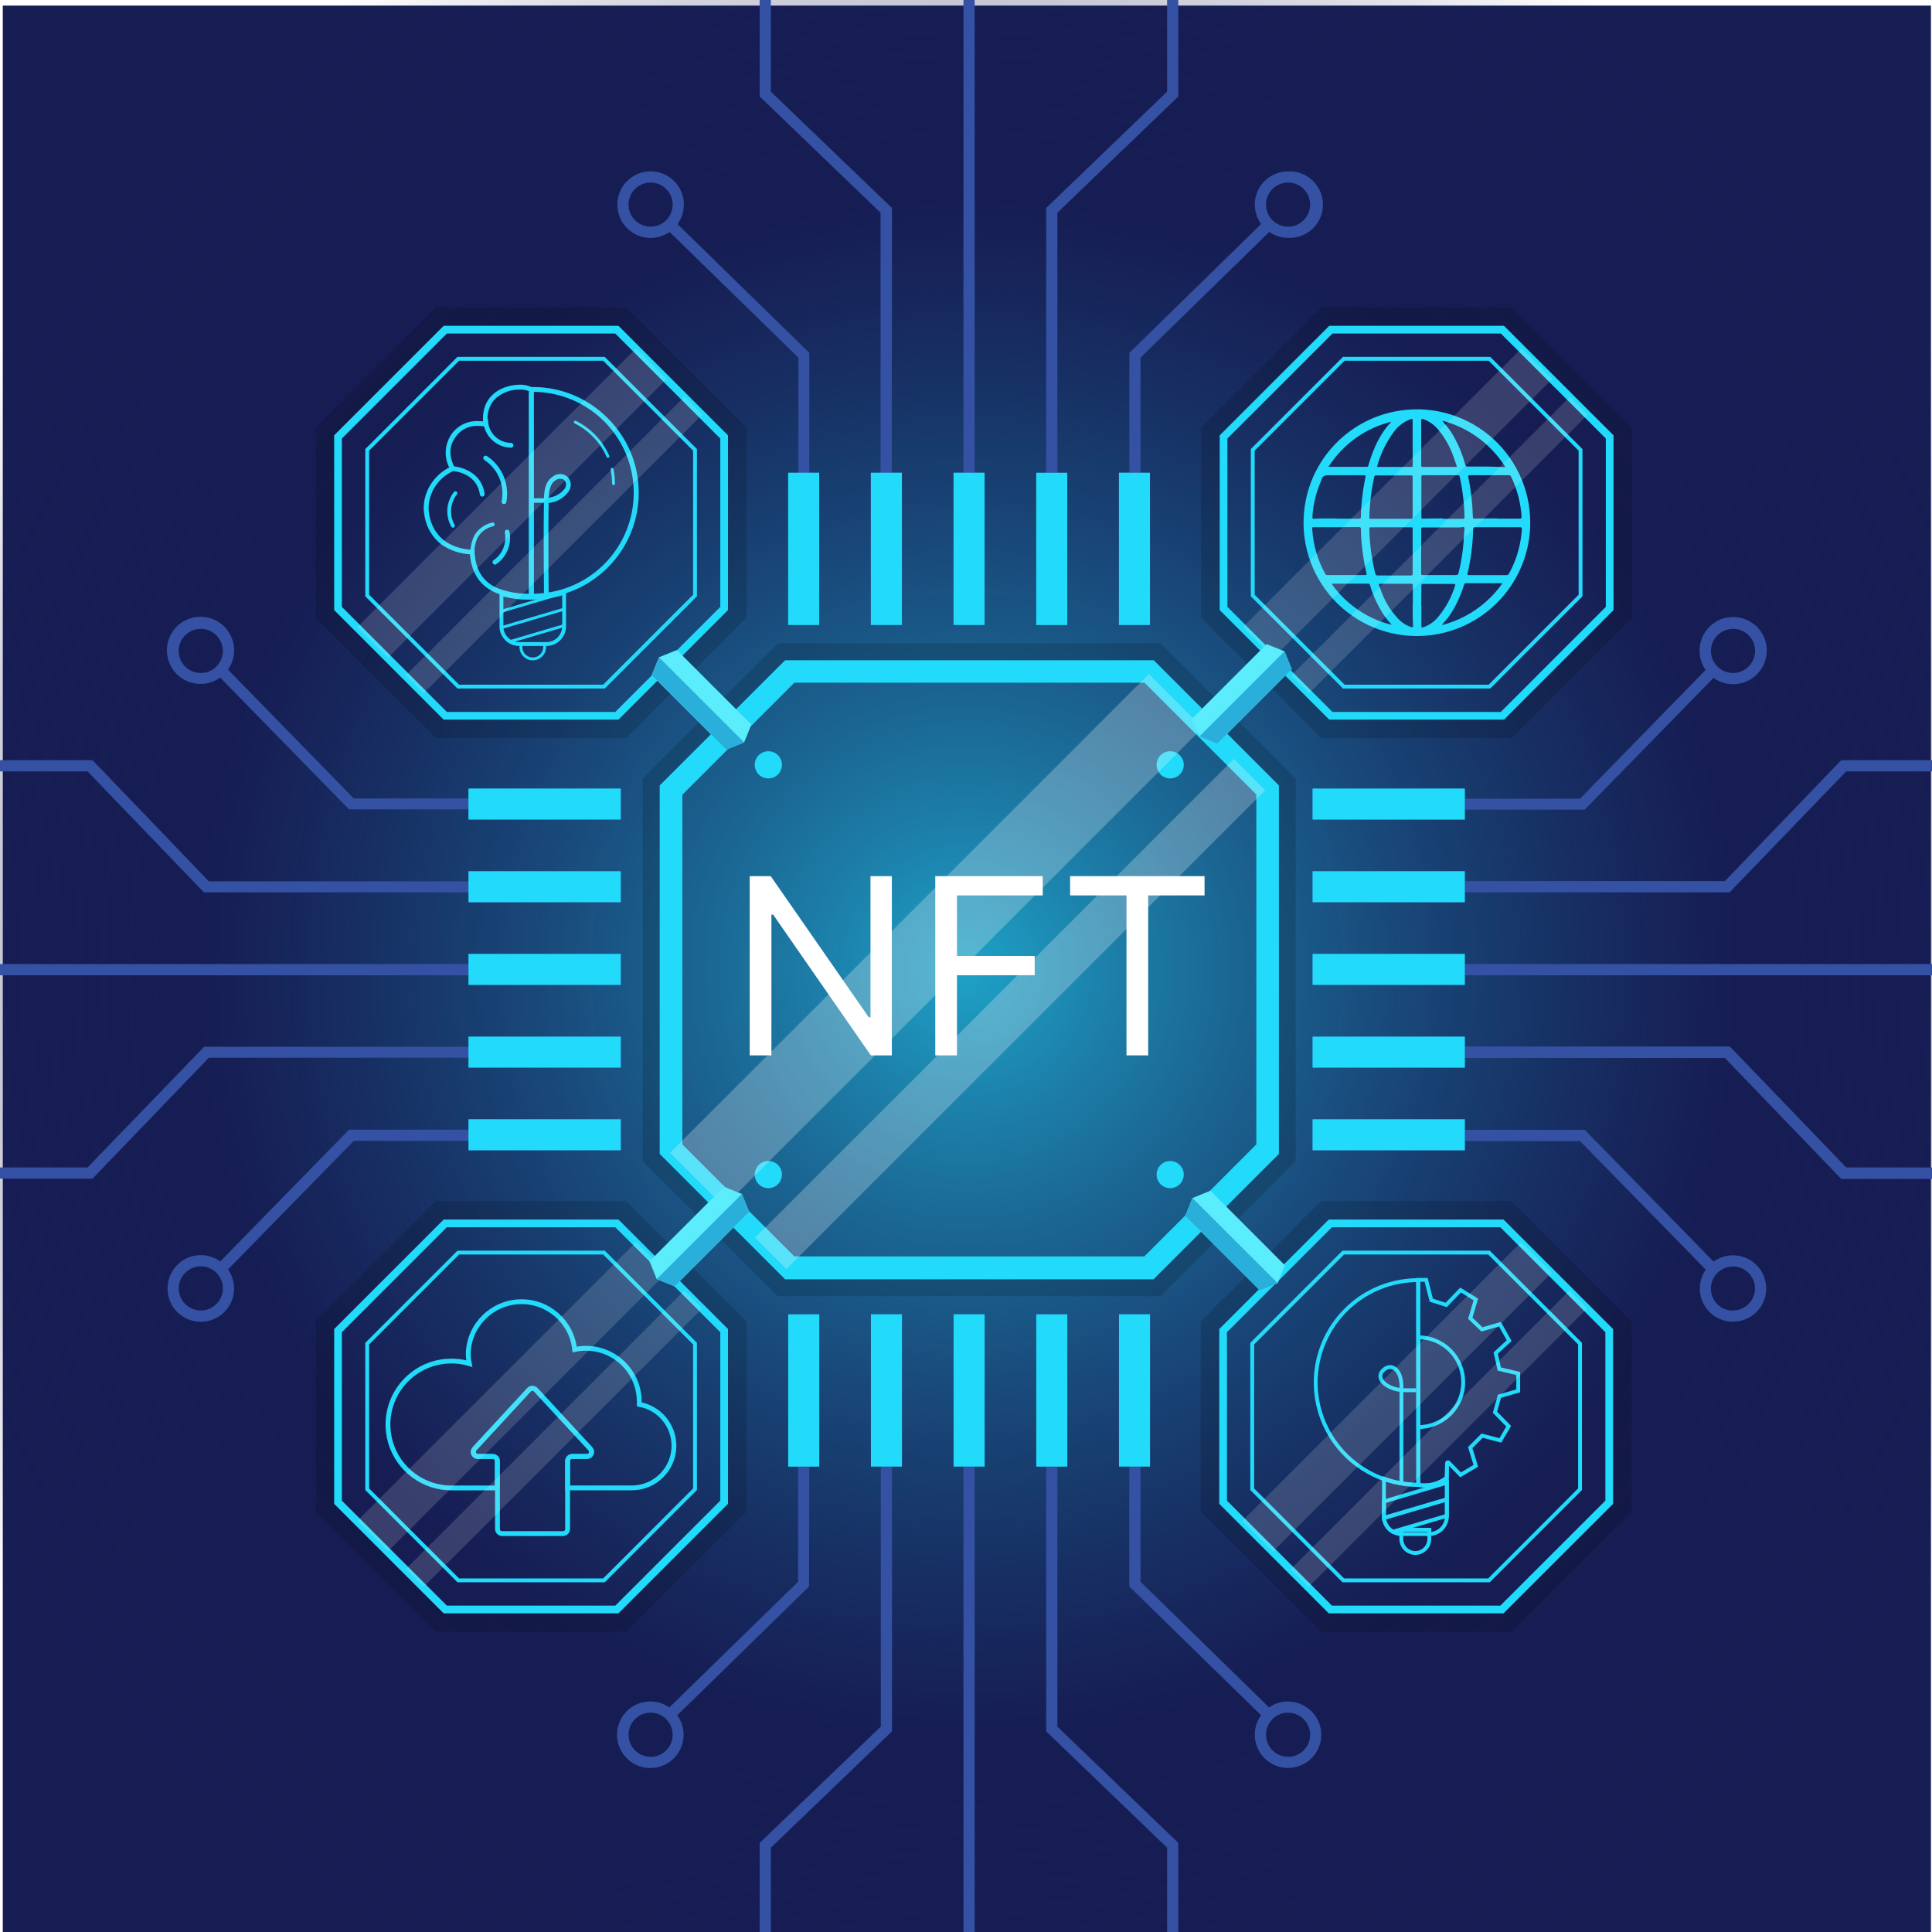
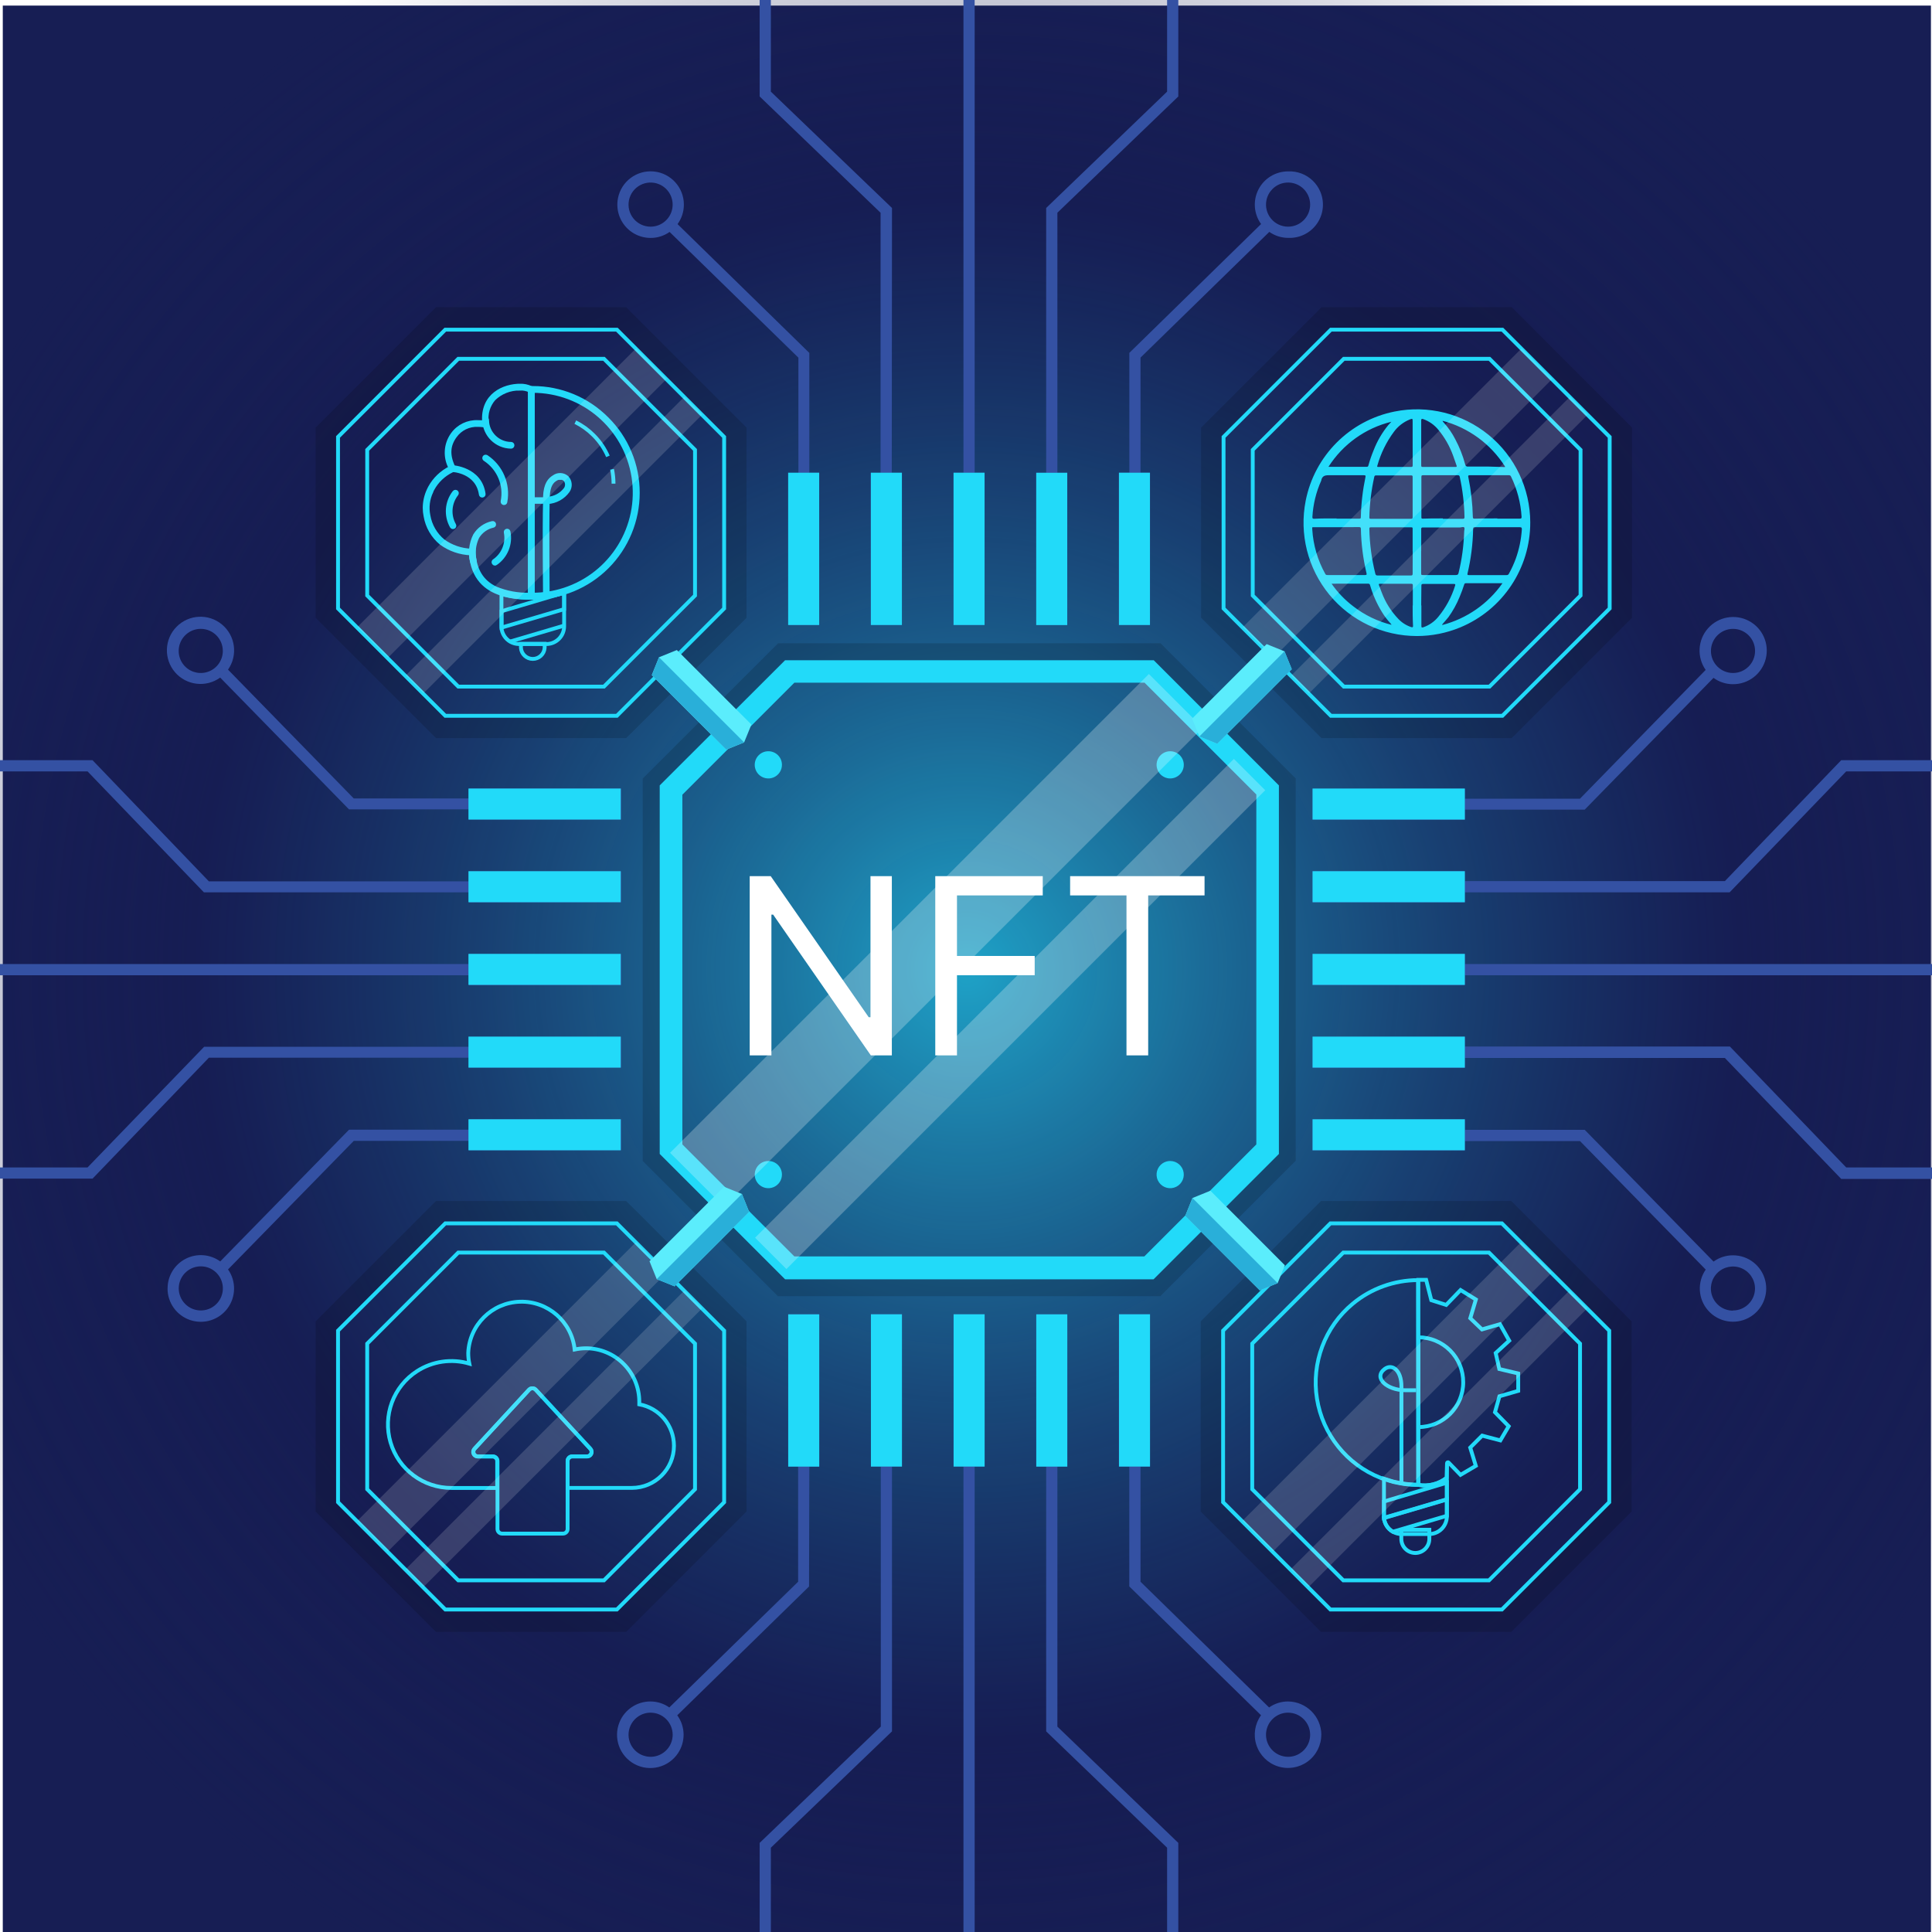
<svg xmlns="http://www.w3.org/2000/svg" width="501" height="501" fill="none" viewBox="0 0 501 501">
  <g clip-path="url(#a)">
    <path fill="#fff" d="M0 0h501v501H0z" />
    <path fill="#171E54" d="M500.723 1.45h-500v499.999h500v-500Z" />
    <path fill="url(#b)" d="M250.727 550.289c165.044 0 298.839-133.795 298.839-298.839S415.771-47.389 250.727-47.389-48.111 86.406-48.111 251.45 85.683 550.289 250.727 550.289Z" />
    <path fill="#3451A3" d="m274.198 55.165 31.356-30.151V-7.621a8.611 8.611 0 1 0-2.905 0v31.386L271.293 53.93v68.668h-2.571v39.49h8.046v-39.49h-2.57V55.165Zm24.196-71.282a5.725 5.725 0 0 1 3.536-5.288 5.722 5.722 0 1 1 2.172 11.01 5.712 5.712 0 0 1-5.278-3.534 5.706 5.706 0 0 1-.43-2.188ZM231.309 53.93l-31.415-30.165V-7.621a8.625 8.625 0 0 0 4.385-14.857A8.627 8.627 0 1 0 196.99-7.62v32.635l31.356 30.15v67.434h-2.57v39.49h8.046v-39.49h-2.571l.058-68.668Zm-38.531-70.047a5.724 5.724 0 0 1 6.86-5.608 5.722 5.722 0 0 1-1.196 11.33 5.708 5.708 0 0 1-5.664-5.722ZM251.294-56a8.611 8.611 0 0 0-6.843 13.899 8.616 8.616 0 0 0 5.39 3.21v161.488h-2.57v39.49h8.046v-39.49h-2.571V-38.891A8.613 8.613 0 0 0 251.294-56Zm0 14.335a5.722 5.722 0 1 1 0-11.444 5.722 5.722 0 0 1 0 11.444Zm82.726 86.11a8.615 8.615 0 0 0-7.68 4.683 8.614 8.614 0 0 0 .68 8.969l-34.16 33.404v31.081h-2.701v39.49h8.046v-39.475h-2.454V92.736l33.404-32.606a8.483 8.483 0 0 0 4.924 1.554 8.625 8.625 0 0 0 8.289-12.002 8.61 8.61 0 0 0-4.881-4.686 8.625 8.625 0 0 0-3.408-.551h-.059Zm0 14.335a5.72 5.72 0 0 1-5.611-6.844 5.727 5.727 0 0 1 4.504-4.493 5.72 5.72 0 0 1 6.83 5.629 5.726 5.726 0 0 1-5.723 5.708ZM209.872 91.516l-34.174-33.404a8.525 8.525 0 0 0 1.641-5.025 8.625 8.625 0 0 0-17.087-1.703 8.632 8.632 0 0 0 3.666 8.86 8.625 8.625 0 0 0 4.794 1.455 8.484 8.484 0 0 0 4.924-1.554l33.404 32.606v29.861h-2.643v39.489h8.046v-39.504h-2.571v-31.08Zm-41.16-32.736a5.72 5.72 0 0 1-5.611-6.844 5.72 5.72 0 0 1 7.811-4.16 5.723 5.723 0 0 1-2.2 11.004Z" />
    <path fill="#22DAF9" d="M204.382 122.584v39.49h8.046v-39.49h-8.046Zm21.452 0v39.49h8.046v-39.49h-8.046Zm21.437 0v39.49h8.046v-39.49h-8.046Zm21.437.014v39.49h8.046v-39.49h-8.046Zm21.451-.014v39.49h8.046v-39.49h-8.046Z" />
    <path fill="#3451A3" d="M121.597 212.527h39.49v-8.046h-39.49v2.571h-29.86L59.13 173.648a8.715 8.715 0 1 0-2.033 2.062l33.404 34.174h31.081l.014 2.643Zm-63.816-43.73a5.72 5.72 0 0 1-3.536 5.288 5.72 5.72 0 0 1-6.238-1.247 5.724 5.724 0 0 1 4.066-9.764 5.723 5.723 0 0 1 5.708 5.723Zm63.817 65.226h39.489v-8.046h-39.489v2.57H54.164l-30.166-31.414h-32.62a8.611 8.611 0 0 0-14.832-4.374 8.61 8.61 0 0 0 5.614 14.408 8.617 8.617 0 0 0 9.218-7.129h31.328l30.166 31.356h68.667l.059 2.629Zm-132.994-35.438a5.721 5.721 0 0 1-9.768 4.046 5.718 5.718 0 0 1-1.24-6.236 5.727 5.727 0 0 1 5.286-3.532 5.723 5.723 0 0 1 5.722 5.722Zm-14.349 105.601a8.625 8.625 0 0 0 7.898 8.553 8.628 8.628 0 0 0 9.225-7.101h32.62l30.166-31.356h67.434v2.57h39.489v-7.973h-39.489v2.571H52.93l-30.224 31.284H-8.622a8.627 8.627 0 0 0-17.123 1.452Zm2.905 0a5.721 5.721 0 0 1 11.335-1.116 5.722 5.722 0 1 1-11.335 1.116ZM-57 251.451a8.61 8.61 0 0 0 7.884 8.624 8.614 8.614 0 0 0 9.225-7.172h161.488v2.571h39.49v-8.047h-39.49v2.571H-39.891A8.613 8.613 0 0 0-57 251.451Zm2.905 0a5.721 5.721 0 1 1 5.708 5.722 5.703 5.703 0 0 1-5.278-3.534 5.708 5.708 0 0 1-.43-2.188Zm97.541 82.655a8.626 8.626 0 1 0 15.685-4.924l32.606-33.332h29.86v2.44h39.49v-8.046h-39.49v2.702h-31.08l-33.405 34.159a8.612 8.612 0 0 0-13.652 7.001h-.014Zm2.904 0a5.724 5.724 0 0 1 6.84-5.613 5.726 5.726 0 0 1 4.495 4.496 5.72 5.72 0 0 1-9.654 5.159 5.738 5.738 0 0 1-1.68-4.042Z" />
    <path fill="#22DAF9" d="M160.971 204.48h-39.49v8.047h39.49v-8.047Zm0 21.438h-39.49v8.046h39.49v-8.046Zm0 21.436h-39.49v8.046h39.49v-8.046Zm0 21.455h-39.49v8.046h39.49v-8.046Zm0 21.435h-39.49v8.046h39.49v-8.046Z" />
    <path fill="#3451A3" d="M379.857 209.957h31.081l33.404-34.174a8.526 8.526 0 0 0 5.025 1.641 8.714 8.714 0 1 0-7.058-3.703l-32.606 33.404h-29.846v-2.571h-39.49v8.047h39.49v-2.644Zm69.525-46.882a5.722 5.722 0 1 1-5.708 5.722 5.739 5.739 0 0 1 5.708-5.722Zm-69.525 68.318h68.668l30.224-31.357h31.385a8.628 8.628 0 1 0 0-2.904h-32.678l-30.166 31.356h-67.433v-2.57h-39.49v8.104h39.49v-2.629Zm138.716-38.531a5.721 5.721 0 1 1-5.723 5.722 5.739 5.739 0 0 1 5.723-5.722Zm0 102.711a8.629 8.629 0 0 0-8.497 7.161h-31.327l-30.166-31.357h-68.726v-2.498h-39.49v8.046h39.49v-2.571h67.433l30.166 31.357h32.62a8.63 8.63 0 0 0 11.068 6.8 8.624 8.624 0 0 0 5.99-7.095 8.628 8.628 0 0 0-8.561-9.77v-.073Zm0 14.335a5.722 5.722 0 1 1 5.722-5.722 5.739 5.739 0 0 1-5.722 5.722Zm31.342-67.172a8.714 8.714 0 0 0-8.569 7.262H379.857v-2.571h-39.49v8.047h39.49v-2.571h161.489a8.613 8.613 0 0 0 15.056 3.996 8.612 8.612 0 0 0-6.487-14.163Zm0 14.335a5.717 5.717 0 0 1-5.297-3.522 5.72 5.72 0 1 1 11.004-2.2 5.738 5.738 0 0 1-5.707 5.751v-.029Zm-100.533 68.451a8.608 8.608 0 0 0-5.025 1.626l-33.405-34.159h-31.08v-2.702h-39.505v8.046h39.49v-2.44h29.861l32.605 33.332a8.617 8.617 0 0 0 .623 10.612 8.611 8.611 0 1 0 6.436-14.315Zm0 14.349a5.727 5.727 0 0 1-5.287-3.533 5.72 5.72 0 0 1 1.241-6.236 5.721 5.721 0 0 1 9.768 4.047 5.72 5.72 0 0 1-5.722 5.678v.044Z" />
    <path fill="#22DAF9" d="M379.857 204.48h-39.49v8.047h39.49v-8.047Zm0 21.438h-39.49v8.046h39.49v-8.046Zm0 21.436h-39.49v8.046h39.49v-8.046Zm0 21.455h-39.49v8.046h39.49v-8.046Zm0 21.435h-39.49v8.046h39.49v-8.046Z" />
    <path fill="#3451A3" d="M274.198 380.306h2.57v-39.49h-8.046v39.49h2.571v68.668l31.356 30.166v31.385a8.626 8.626 0 0 0-7.143 9.233 8.625 8.625 0 0 0 8.596 7.898 8.625 8.625 0 0 0 6.823-13.906 8.628 8.628 0 0 0-5.371-3.225v-32.634l-31.356-30.151v-67.434Zm29.904 132.993a5.723 5.723 0 1 1-5.708 5.723 5.739 5.739 0 0 1 5.708-5.723Zm-72.793-132.993h2.571v-39.49h-8.046v39.49h2.57v67.434l-31.414 30.151v32.634a8.617 8.617 0 0 0-7.13 9.218 8.611 8.611 0 0 0 8.582 7.884 8.613 8.613 0 0 0 1.453-17.102V479.14l31.414-30.166v-68.668Zm-32.867 132.993a5.72 5.72 0 0 1 5.287 3.533 5.72 5.72 0 0 1-4.17 7.802 5.724 5.724 0 0 1-5.163-9.659 5.721 5.721 0 0 1 4.046-1.676Zm61.479 36.992a8.625 8.625 0 0 0-7.175-8.496V380.306h2.571v-39.49h-8.046v39.49h2.57v161.489a8.607 8.607 0 0 0-6.846 6.234 8.615 8.615 0 0 0 7.172 10.789 8.614 8.614 0 0 0 9.754-8.527Zm-2.905 0a5.727 5.727 0 0 1-3.532 5.287 5.724 5.724 0 0 1-7.477-7.477 5.72 5.72 0 0 1 9.333-1.856 5.721 5.721 0 0 1 1.676 4.046Zm85.632-100.46a8.719 8.719 0 0 0-8.628-8.613 8.484 8.484 0 0 0-4.923 1.554l-33.346-32.605v-29.861h2.44v-39.49h-8.046v39.49h2.701v31.081l34.16 33.404a8.623 8.623 0 0 0-1.195 7.737 8.63 8.63 0 0 0 5.554 5.518 8.628 8.628 0 0 0 11.268-8.23l.015.015Zm-2.905 0a5.715 5.715 0 0 1-.958 3.183 5.716 5.716 0 0 1-5.872 2.446 5.729 5.729 0 0 1-4.504-4.493 5.727 5.727 0 0 1 2.431-5.878 5.716 5.716 0 0 1 3.18-.966 5.737 5.737 0 0 1 5.723 5.708Zm-129.871-69.525h2.571v-39.49h-8.046v39.49h2.571v29.861l-33.405 32.605a8.484 8.484 0 0 0-4.923-1.554 8.633 8.633 0 0 0-7.972 5.329 8.626 8.626 0 0 0 15.152 8.081 8.629 8.629 0 0 0 1.447-4.797 8.524 8.524 0 0 0-1.642-5.025l34.175-33.405.072-31.095Zm-35.437 69.525a5.73 5.73 0 0 1-3.523 5.297 5.725 5.725 0 0 1-6.241-1.231 5.72 5.72 0 0 1 .861-8.808 5.716 5.716 0 0 1 3.18-.966 5.739 5.739 0 0 1 5.723 5.708Z" />
    <path fill="#22DAF9" d="M204.397 340.83v39.49h8.046v-39.49h-8.046Zm21.451-.015v39.49h8.046v-39.49h-8.046Zm21.437 0v39.49h8.046v-39.49h-8.046Zm21.437.015v39.49h8.046v-39.49h-8.046Zm21.452-.015v39.49h8.046v-39.49h-8.046Zm77.251-175.881a29.393 29.393 0 0 1-28.836-35.104 29.391 29.391 0 0 1 23.057-23.114 29.394 29.394 0 0 1 35.175 28.75 29.415 29.415 0 0 1-18.132 27.22 29.424 29.424 0 0 1-11.264 2.248Zm20.856-28.219h-5.81c-.348 0-.45.087-.464.45a54.248 54.248 0 0 1-1.453 11.532c-.087.363 0 .45.363.436h9.731a.626.626 0 0 0 .654-.393 28.764 28.764 0 0 0 1.757-3.848 27.965 27.965 0 0 0 1.583-7.64c0-.45-.116-.537-.537-.537h-5.824Zm-41.698 0h-5.707c-.639 0-.625-.116-.581.61a26.99 26.99 0 0 0 3.384 11.517c.145.276.348.276.581.276h9.73c.436 0 .451-.16.364-.494a54.218 54.218 0 0 1-1.453-11.444c0-.392-.116-.494-.508-.494l-5.81.029Zm41.698-2.222h5.809c.392 0 .494-.087.48-.494a27.6 27.6 0 0 0-2.76-10.457.51.51 0 0 0-.523-.305h-10.166c-.407 0-.436.145-.363.479a57.802 57.802 0 0 1 1.176 10.341c0 .378.131.436.465.436 1.946-.073 3.936-.058 5.896-.058l-.014.058Zm-41.712 0h5.896c.276 0 .422 0 .422-.378a57.232 57.232 0 0 1 1.205-10.428c.073-.334 0-.45-.363-.45h-9.252c-1.045 0-1.612.29-1.844 1.278v.087a26.658 26.658 0 0 0-2.309 9.47c0 .392.116.464.479.45 1.903-.102 3.834-.087 5.78-.087l-.014.058Zm21.96 8.438v5.563c0 .624 0 .624.595.624h8.409c.421 0 .596-.116.697-.537a51.468 51.468 0 0 0 1.453-10.733c0-.363.203-.843 0-1.075-.204-.232-.726 0-1.104 0h-9.571c-.421 0-.465.131-.465.465.015 1.786 0 3.703 0 5.635l-.014.058Zm-2.208 0v-5.809c0-.233 0-.378-.305-.378h-10.588c-.261 0-.334.087-.334.363a52.588 52.588 0 0 0 1.54 11.619c.087.378.232.508.624.508h8.598c.378 0 .465-.116.465-.479 0-2.091.015-4.009.015-5.926l-.015.102Zm0-13.957v-5.243c0-.291 0-.45-.407-.45h-9.062c-.305 0-.422.101-.48.377a54.283 54.283 0 0 0-1.278 10.472c0 .319.073.421.392.406h10.385c.348 0 .465-.072.45-.464-.014-1.801 0-3.501 0-5.2v.102Zm7.828 5.562h5.156c.363 0 .465-.087.465-.464a54.115 54.115 0 0 0-1.235-10.428.436.436 0 0 0-.508-.407h-8.976c-.334 0-.464 0-.464.45v10.385c0 .334 0 .435.406.421 1.685-.073 3.428-.058 5.185-.058l-.029.101Zm-13.347-25.169a26.94 26.94 0 0 0-16.31 11.691h9.92c.319 0 .392-.159.45-.406a33.178 33.178 0 0 1 1.336-3.878 23.788 23.788 0 0 1 3.805-6.536l.799-.871Zm29.469 11.749v-.145a27.381 27.381 0 0 0-16.194-11.851.766.766 0 0 0 .276.421 19.993 19.993 0 0 1 3.021 4.357 30.692 30.692 0 0 1 2.57 6.507.64.64 0 0 0 .77.581h5.083l4.474.13Zm-23.95-6.245v-5.519c0-.842 0-.857-.799-.552a9.514 9.514 0 0 0-4.095 3.225 26.803 26.803 0 0 0-4.256 8.714c-.116.348 0 .348.305.348h8.438c.334 0 .422-.101.422-.421-.015-2.019 0-3.965-.015-5.896v.101Zm2.222 0v5.81c0 .305.073.406.392.406h8.497c.319 0 .377-.087.276-.377-.32-.843-.567-1.699-.886-2.527a22.36 22.36 0 0 0-3.864-6.768 8.82 8.82 0 0 0-3.936-2.745c-.377-.116-.479 0-.479.348.015 1.859 0 3.791 0 5.723v.13Zm-23.238 36.498a25.632 25.632 0 0 0 5.65 5.882 26.538 26.538 0 0 0 9.891 4.779 1.454 1.454 0 0 0-.349-.48 17.678 17.678 0 0 1-2.179-2.904 28.338 28.338 0 0 1-3.035-6.885.482.482 0 0 0-.373-.404.465.465 0 0 0-.193-.002h-7.262l-2.15.014Zm28.714 10.704a27.597 27.597 0 0 0 15.598-10.834h-9.484c-.276 0-.378.101-.45.363a36.27 36.27 0 0 1-1.177 3.18 25.272 25.272 0 0 1-2.904 5.258c-.509.639-1.046 1.205-1.627 1.902l.044.131Zm-7.654-4.996v-5.243c0-.232 0-.45-.349-.45h-8.177c-.29 0-.348.087-.247.348.247.639.451 1.278.712 1.903a20.146 20.146 0 0 0 4.357 6.913 7.976 7.976 0 0 0 3.326 2.077c.349.102.436 0 .436-.319-.102-1.859-.102-3.602-.102-5.36l.044.131Zm2.222 0v5.243c0 .421.116.465.479.349a8.573 8.573 0 0 0 3.907-2.716 23.68 23.68 0 0 0 4.357-8.075c.131-.378 0-.451-.32-.451h-7.988c-.363 0-.435.117-.435.465a273.948 273.948 0 0 0-.044 5.011l.044.174Z" />
    <path fill="#000" d="m389.602 85.475 27.813 27.828v44.486l-27.813 27.813h-44.471l-27.827-27.813v-44.486l27.827-27.828h44.486-.015Zm2.426-5.809h-49.322l-1.7 1.714-27.827 27.813-1.714 1.699V160.2l1.714 1.699 27.813 27.813 1.699 1.699h49.308l1.699-1.699 27.813-27.813 1.699-1.699v-49.308l-1.699-1.699-27.798-27.813-1.7-1.714h.015Z" opacity=".15" style="mix-blend-mode:multiply" />
-     <path stroke="#22DAF9" stroke-miterlimit="10" stroke-width="2" d="M389.603 85.49h-44.486l-27.828 27.813v44.486l27.828 27.827h44.486l27.812-27.827v-44.486L389.603 85.49Z" />
+     <path stroke="#22DAF9" stroke-miterlimit="10" strokeWidth="2" d="M389.603 85.49h-44.486l-27.828 27.813v44.486l27.828 27.827h44.486l27.812-27.827v-44.486L389.603 85.49Z" />
    <path stroke="#22DAF9" stroke-miterlimit="10" d="M386.248 93.041h-37.777l-23.615 23.615v37.777l23.615 23.615h37.777l23.615-23.615v-37.777l-23.615-23.615Z" />
    <path fill="#fff" d="m402.532 98.263-7.939-7.939-72.299 72.299 7.938 7.939 72.3-72.3Zm-67.694 76.909 4.622 4.621 72.299-72.299-4.621-4.622-72.3 72.3Z" opacity=".15" />
    <path fill="#000" d="m159.969 85.475 27.813 27.828v44.486l-27.813 27.813h-44.5l-27.813-27.813v-44.486l27.813-27.828h44.5Zm2.396-5.809h-49.293l-1.699 1.714-27.828 27.813-1.699 1.699V160.2l1.7 1.699 27.827 27.813 1.699 1.699h49.293l1.714-1.699 27.813-27.813 1.699-1.699v-49.308l-1.699-1.699-27.813-27.813-1.714-1.714Z" opacity=".15" style="mix-blend-mode:multiply" />
-     <path stroke="#22DAF9" stroke-miterlimit="10" stroke-width="2" d="M159.969 85.49h-44.501l-27.812 27.813v44.486l27.812 27.827h44.501l27.813-27.827v-44.486L159.969 85.49Z" />
+     <path stroke="#22DAF9" stroke-miterlimit="10" strokeWidth="2" d="M159.969 85.49h-44.501l-27.812 27.813v44.486l27.812 27.827h44.501l27.813-27.827v-44.486L159.969 85.49Z" />
    <path stroke="#22DAF9" stroke-miterlimit="10" d="M156.614 93.041h-37.776l-23.615 23.615v37.777l23.615 23.615h37.776l23.615-23.615v-37.777l-23.615-23.615Z" />
    <path stroke="#22DAF9" stroke-miterlimit="10" d="M146.288 153.707v8.714a4.607 4.607 0 0 1-4.503 4.59h-7.261a4.701 4.701 0 0 1-2.208-.61 4.64 4.64 0 0 1-2.28-3.602v-8.758a25.45 25.45 0 0 0 7.349.959h.784a27.26 27.26 0 0 0 8.119-1.293Z" />
-     <path stroke="#22DAF9" stroke-miterlimit="10" stroke-width=".75" d="M141.234 166.953v1.06a3.08 3.08 0 0 1-6.144 0v-1.06h6.144Z" />
-     <path fill="#22DAF9" stroke="#22DAF9" stroke-miterlimit="10" stroke-width=".5" d="M134.785 100.013v.755a5.43 5.43 0 0 1 2.614.509v52.924a21.512 21.512 0 0 1-8.917-1.641c-3.501-1.685-5.345-4.662-5.65-9.136v-.639h-.639a13.301 13.301 0 0 1-7.262-2.483 10.95 10.95 0 0 1-3.834-6.608 9.86 9.86 0 0 1 .784-6.26v-.087l.262-.509a11.332 11.332 0 0 1 5.039-4.807l.625-.334-.291-.639c-1.452-3.108-1.234-5.635.465-7.959a6.917 6.917 0 0 1 5.969-2.905c.486.002.971.036 1.453.102l.915.102-.073-.915a7.624 7.624 0 0 1 1.801-6.057 9.418 9.418 0 0 1 6.71-2.658v-.755h.029Zm3.326 1.351v-.45a1.27 1.27 0 0 0-.407-.305 6.123 6.123 0 0 0-2.905-.596c-4.008 0-9.847 2.339-9.266 9.528a14.675 14.675 0 0 0-1.583-.087 7.632 7.632 0 0 0-6.579 3.166 8.173 8.173 0 0 0-.537 8.714 12.13 12.13 0 0 0-5.36 5.127l-.305.624a11.044 11.044 0 0 0-1.045 4.619c.001.707.074 1.413.218 2.106a11.617 11.617 0 0 0 4.095 7.058 14.02 14.02 0 0 0 7.654 2.629c.45 6.39 3.951 9.237 7.959 10.501 2.39.676 4.866.999 7.349.958h.755v-2.585c.015-13.478.015-38.647-.014-51.007h-.029Z" />
-     <path fill="#22DAF9" stroke="#22DAF9" stroke-miterlimit="10" stroke-width=".5" d="M157.369 108.568a27.008 27.008 0 0 0-19.2-7.959h-.726v54.333h.784a27.136 27.136 0 0 0 19.213-7.946 27.135 27.135 0 0 0 7.946-19.213 26.935 26.935 0 0 0-8.017-19.215Zm-11.081 44.356a26.364 26.364 0 0 1-8.119 1.278v-52.837a26.414 26.414 0 0 1 26.098 22.309 26.422 26.422 0 0 1-17.979 29.25Z" />
-     <path stroke="#22DAF9" stroke-miterlimit="10" stroke-width=".75" d="M146.288 153.693v4.27l-16.223 4.779a2.98 2.98 0 0 1 0-.378v-3.863l16.223-4.808Zm0 8.539-13.943 4.111" />
-     <path fill="#22DAF9" stroke="#22DAF9" stroke-miterlimit="10" stroke-width=".5" d="M125.054 128.522a.348.348 0 0 1-.363-.32c-.871-5.969-7.189-6.318-7.465-6.318a.376.376 0 0 1-.349-.392.364.364 0 0 1 .378-.363c.073 0 7.262.378 8.162 6.972a.363.363 0 0 1-.305.421h-.058Zm7.436-12.678a7.063 7.063 0 0 1-6.928-6.856.383.383 0 0 1 .079-.313.38.38 0 0 1 .292-.138.371.371 0 0 1 .292.138.39.39 0 0 1 .078.313 6.258 6.258 0 0 0 6.245 6.115.37.37 0 0 1 .258.121c.033.037.058.08.073.127a.351.351 0 0 1 .018.144.365.365 0 0 1-.407.349Z" />
-     <path fill="#22DAF9" stroke="#22DAF9" stroke-miterlimit="10" stroke-width=".25" d="M122.759 145.952a.38.38 0 0 1-.348-.276 9.869 9.869 0 0 1 .741-6.826 7.016 7.016 0 0 1 4.531-3.224.366.366 0 0 1 .459.404.366.366 0 0 1-.27.307 6.359 6.359 0 0 0-4.067 2.905 9.37 9.37 0 0 0-.682 6.274.369.369 0 0 1-.132.388.34.34 0 0 1-.13.062l-.102-.014Z" />
-     <path fill="#22DAF9" stroke="#22DAF9" stroke-miterlimit="10" stroke-width=".5" d="M130.646 130.469a.38.38 0 0 1-.32-.422 10.573 10.573 0 0 0-4.56-10.95.367.367 0 0 1-.194-.37.367.367 0 0 1 .276-.307.382.382 0 0 1 .281.037 11.466 11.466 0 0 1 4.938 11.619.378.378 0 0 1-.26.376.383.383 0 0 1-.161.017Zm-2.266 15.714a.345.345 0 0 1-.17-.035.353.353 0 0 1-.135-.11.379.379 0 0 1 0-.523 7.265 7.265 0 0 0 3.079-7.436.372.372 0 0 1 .254-.457.37.37 0 0 1 .458.254 8.035 8.035 0 0 1-3.341 8.235.325.325 0 0 1-.145.072Z" />
-     <path fill="#22DAF9" stroke="#22DAF9" stroke-miterlimit="10" stroke-width=".25" d="M117.458 136.713a.352.352 0 0 1-.305-.174 8.021 8.021 0 0 1 .639-8.86.38.38 0 0 1 .627.004.353.353 0 0 1 .047.285.373.373 0 0 1-.064.133 7.257 7.257 0 0 0-.639 8.031.378.378 0 0 1-.101.523.485.485 0 0 1-.204.058Z" />
-     <path fill="#22DAF9" stroke="#22DAF9" stroke-miterlimit="10" stroke-width=".5" d="M141.321 154.142c0-.189-.189-17.109 0-24.007h-3.341v-.683h3.341v-.639c.13-3.341 1.263-4.473 2.352-5.141a2.685 2.685 0 0 1 3.355.174 2.761 2.761 0 0 1 .233 3.456 6.994 6.994 0 0 1-5.229 2.905c-.159 6.826 0 23.863 0 24.037l-.711-.102Zm4.008-30.282c-.449.014-.885.15-1.263.392-.915.567-1.874 1.54-2.005 4.532v.537a6.294 6.294 0 0 0 4.575-2.454 2.033 2.033 0 0 0-.116-2.542 1.702 1.702 0 0 0-1.191-.407v-.058Z" />
-     <path stroke="#22DAF9" stroke-linecap="round" stroke-linejoin="round" stroke-width=".75" d="M157.645 118.341a17.652 17.652 0 0 0-3.747-5.49 17.841 17.841 0 0 0-4.706-3.384m9.906 15.963a18.725 18.725 0 0 0-.378-3.733" />
+     <path stroke="#22DAF9" stroke-miterlimit="10" strokeWidth=".75" d="M141.234 166.953v1.06a3.08 3.08 0 0 1-6.144 0v-1.06h6.144Z" />
+     <path fill="#22DAF9" stroke="#22DAF9" stroke-miterlimit="10" strokeWidth=".5" d="M134.785 100.013v.755a5.43 5.43 0 0 1 2.614.509v52.924a21.512 21.512 0 0 1-8.917-1.641c-3.501-1.685-5.345-4.662-5.65-9.136v-.639h-.639a13.301 13.301 0 0 1-7.262-2.483 10.95 10.95 0 0 1-3.834-6.608 9.86 9.86 0 0 1 .784-6.26v-.087l.262-.509a11.332 11.332 0 0 1 5.039-4.807l.625-.334-.291-.639c-1.452-3.108-1.234-5.635.465-7.959a6.917 6.917 0 0 1 5.969-2.905c.486.002.971.036 1.453.102l.915.102-.073-.915a7.624 7.624 0 0 1 1.801-6.057 9.418 9.418 0 0 1 6.71-2.658v-.755h.029Zm3.326 1.351v-.45a1.27 1.27 0 0 0-.407-.305 6.123 6.123 0 0 0-2.905-.596c-4.008 0-9.847 2.339-9.266 9.528a14.675 14.675 0 0 0-1.583-.087 7.632 7.632 0 0 0-6.579 3.166 8.173 8.173 0 0 0-.537 8.714 12.13 12.13 0 0 0-5.36 5.127l-.305.624a11.044 11.044 0 0 0-1.045 4.619c.001.707.074 1.413.218 2.106a11.617 11.617 0 0 0 4.095 7.058 14.02 14.02 0 0 0 7.654 2.629c.45 6.39 3.951 9.237 7.959 10.501 2.39.676 4.866.999 7.349.958h.755v-2.585c.015-13.478.015-38.647-.014-51.007h-.029Z" />
+     <path fill="#22DAF9" stroke="#22DAF9" stroke-miterlimit="10" strokeWidth=".5" d="M157.369 108.568a27.008 27.008 0 0 0-19.2-7.959h-.726v54.333h.784a27.136 27.136 0 0 0 19.213-7.946 27.135 27.135 0 0 0 7.946-19.213 26.935 26.935 0 0 0-8.017-19.215Zm-11.081 44.356a26.364 26.364 0 0 1-8.119 1.278v-52.837a26.414 26.414 0 0 1 26.098 22.309 26.422 26.422 0 0 1-17.979 29.25Z" />
+     <path stroke="#22DAF9" stroke-miterlimit="10" strokeWidth=".75" d="M146.288 153.693v4.27l-16.223 4.779a2.98 2.98 0 0 1 0-.378v-3.863l16.223-4.808Zm0 8.539-13.943 4.111" />
+     <path fill="#22DAF9" stroke="#22DAF9" stroke-miterlimit="10" strokeWidth=".5" d="M125.054 128.522a.348.348 0 0 1-.363-.32c-.871-5.969-7.189-6.318-7.465-6.318a.376.376 0 0 1-.349-.392.364.364 0 0 1 .378-.363c.073 0 7.262.378 8.162 6.972a.363.363 0 0 1-.305.421h-.058Zm7.436-12.678a7.063 7.063 0 0 1-6.928-6.856.383.383 0 0 1 .079-.313.38.38 0 0 1 .292-.138.371.371 0 0 1 .292.138.39.39 0 0 1 .078.313 6.258 6.258 0 0 0 6.245 6.115.37.37 0 0 1 .258.121c.033.037.058.08.073.127a.351.351 0 0 1 .018.144.365.365 0 0 1-.407.349Z" />
+     <path fill="#22DAF9" stroke="#22DAF9" stroke-miterlimit="10" strokeWidth=".25" d="M122.759 145.952a.38.38 0 0 1-.348-.276 9.869 9.869 0 0 1 .741-6.826 7.016 7.016 0 0 1 4.531-3.224.366.366 0 0 1 .459.404.366.366 0 0 1-.27.307 6.359 6.359 0 0 0-4.067 2.905 9.37 9.37 0 0 0-.682 6.274.369.369 0 0 1-.132.388.34.34 0 0 1-.13.062l-.102-.014Z" />
+     <path fill="#22DAF9" stroke="#22DAF9" stroke-miterlimit="10" strokeWidth=".5" d="M130.646 130.469a.38.38 0 0 1-.32-.422 10.573 10.573 0 0 0-4.56-10.95.367.367 0 0 1-.194-.37.367.367 0 0 1 .276-.307.382.382 0 0 1 .281.037 11.466 11.466 0 0 1 4.938 11.619.378.378 0 0 1-.26.376.383.383 0 0 1-.161.017Zm-2.266 15.714a.345.345 0 0 1-.17-.035.353.353 0 0 1-.135-.11.379.379 0 0 1 0-.523 7.265 7.265 0 0 0 3.079-7.436.372.372 0 0 1 .254-.457.37.37 0 0 1 .458.254 8.035 8.035 0 0 1-3.341 8.235.325.325 0 0 1-.145.072Z" />
+     <path fill="#22DAF9" stroke="#22DAF9" stroke-miterlimit="10" strokeWidth=".25" d="M117.458 136.713a.352.352 0 0 1-.305-.174 8.021 8.021 0 0 1 .639-8.86.38.38 0 0 1 .627.004.353.353 0 0 1 .047.285.373.373 0 0 1-.064.133 7.257 7.257 0 0 0-.639 8.031.378.378 0 0 1-.101.523.485.485 0 0 1-.204.058Z" />
+     <path fill="#22DAF9" stroke="#22DAF9" stroke-miterlimit="10" strokeWidth=".5" d="M141.321 154.142c0-.189-.189-17.109 0-24.007h-3.341v-.683h3.341v-.639c.13-3.341 1.263-4.473 2.352-5.141a2.685 2.685 0 0 1 3.355.174 2.761 2.761 0 0 1 .233 3.456 6.994 6.994 0 0 1-5.229 2.905c-.159 6.826 0 23.863 0 24.037l-.711-.102Zm4.008-30.282c-.449.014-.885.15-1.263.392-.915.567-1.874 1.54-2.005 4.532v.537a6.294 6.294 0 0 0 4.575-2.454 2.033 2.033 0 0 0-.116-2.542 1.702 1.702 0 0 0-1.191-.407v-.058Z" />
+     <path stroke="#22DAF9" strokeLinecap="round" strokeLinejoin="round" strokeWidth=".75" d="M157.645 118.341a17.652 17.652 0 0 0-3.747-5.49 17.841 17.841 0 0 0-4.706-3.384m9.906 15.963a18.725 18.725 0 0 0-.378-3.733" />
    <path fill="#fff" d="m172.897 98.259-7.938-7.939-72.3 72.3 7.939 7.938 72.299-72.3Zm-67.691 76.893 4.621 4.621 72.3-72.299-4.622-4.621-72.299 72.299Z" opacity=".15" />
    <path stroke="#22DAF9" stroke-miterlimit="10" d="m388.833 362.078-1.162 4.139 3.558 3.631-2.164 3.674-4.72-1.234-3.094 3.093 1.453 4.735-3.965 2.338-3.108-3.195a.23.23 0 0 0-.248-.047.233.233 0 0 0-.144.207l-.117 3.805a9.39 9.39 0 0 1-7.334 1.844v-53.185h2.033l1.336 5.272 3.864 1.234 3.732-3.863 3.965 2.455-1.452 4.851 3.035 2.904 4.662-1.35 2.397 4.269-3.5 3.21.929 4.139 4.909 1.162v4.503l-4.865 1.409Z" />
    <path stroke="#22DAF9" stroke-miterlimit="10" d="M379.436 358.448a11.618 11.618 0 0 1-11.619 11.619v-23.282a11.607 11.607 0 0 1 8.231 3.419 11.62 11.62 0 0 1 3.388 8.244Zm-11.663 24.703v1.917a26.14 26.14 0 0 1-3.558-.232c-.973-.131-2.905-.552-2.905-.552s-1.365-.392-2.469-.755a9.7 9.7 0 0 1-.856-.305 26.562 26.562 0 0 1-7.184-45.162 26.567 26.567 0 0 1 16.929-6.107c.029 12.127.014 38.008.043 51.196Z" />
    <path stroke="#22DAF9" stroke-miterlimit="10" d="M375.195 383.15v10.065a4.584 4.584 0 0 1-1.349 3.251 4.608 4.608 0 0 1-1.494.994 4.605 4.605 0 0 1-1.761.345h-7.117a4.517 4.517 0 0 1-2.294-.61 4.583 4.583 0 0 1-2.295-3.617 3.14 3.14 0 0 1 0-.363v-9.76c1.104.364 2.469.756 2.469.756s1.888.421 2.905.552a26.13 26.13 0 0 0 3.558.232v-1.845 1.918a9.384 9.384 0 0 0 7.349-1.816l.029-.102Z" />
    <path stroke="#22DAF9" stroke-miterlimit="10" d="M367.033 402.715a3.645 3.645 0 0 1-3.646-3.646v-2.381h7.262v2.439a3.647 3.647 0 0 1-3.616 3.588Zm8.162-18.225v4.357l-16.31 4.808a3.405 3.405 0 0 1 0-.378v-3.907l16.31-4.88Z" />
    <path stroke="#22DAF9" stroke-miterlimit="10" d="M375.195 388.787v4.285l-14.015 4.139a4.64 4.64 0 0 1-2.295-3.617l16.31-4.807Zm-7.959-28.277h-2.905c-4.575 0-8.307-3.195-5.272-5.504 1.932-1.453 4.357.261 4.357 4.502v25.562" />
    <path fill="#000" d="m389.472 317.245 27.827 27.813v44.5l-27.827 27.813h-44.486l-27.813-27.813v-44.5l27.813-27.813h44.486Zm2.411-5.809h-49.308l-1.699 1.699-27.813 27.813-1.699 1.713v49.294l1.699 1.699 27.813 27.827 1.699 1.7h49.308l1.699-1.7 27.827-27.827 1.7-1.699v-49.294l-1.7-1.713-27.827-27.813-1.699-1.699Z" opacity=".15" style="mix-blend-mode:multiply" />
-     <path stroke="#22DAF9" stroke-miterlimit="10" stroke-width="2" d="M389.472 317.244h-44.486l-27.813 27.813v44.5l27.813 27.813h44.486l27.827-27.813v-44.5l-27.827-27.813Z" />
+     <path stroke="#22DAF9" stroke-miterlimit="10" strokeWidth="2" d="M389.472 317.244h-44.486l-27.813 27.813v44.5l27.813 27.813h44.486l27.827-27.813v-44.5l-27.827-27.813Z" />
    <path stroke="#22DAF9" stroke-miterlimit="10" d="M386.117 324.809h-37.776l-23.616 23.615v37.761l23.616 23.631h37.776l23.615-23.631v-37.761l-23.615-23.615Z" />
    <path fill="#fff" d="m402.406 330.034-7.939-7.938-72.299 72.299 7.939 7.938 72.299-72.299Zm-67.699 76.891 4.622 4.622 72.299-72.299-4.622-4.622-72.299 72.299Z" opacity=".15" />
-     <path stroke="#22DAF9" stroke-miterlimit="10" stroke-width="1.25" d="M174.769 374.901a10.936 10.936 0 0 1-10.937 10.936h-16.644v-6.956a1.19 1.19 0 0 1 1.177-1.191h3.877a1.175 1.175 0 0 0 1.169-1.371 1.18 1.18 0 0 0-.297-.605l-14.219-15.337a1.181 1.181 0 0 0-1.336-.279c-.148.065-.282.16-.392.279l-14.161 15.352a1.17 1.17 0 0 0-.215 1.267c.09.209.24.388.431.513.19.126.413.194.641.195h3.893a1.19 1.19 0 0 1 1.176 1.191v6.957H117.11a16.46 16.46 0 0 1-15.832-11.79 16.46 16.46 0 0 1 6.876-18.504 16.462 16.462 0 0 1 13.545-1.949 13.597 13.597 0 0 1-.276-2.788 13.844 13.844 0 0 1 13.393-13.263 13.838 13.838 0 0 1 14.202 12.391 14.328 14.328 0 0 1 2.905-.319 13.843 13.843 0 0 1 9.797 4.058 13.862 13.862 0 0 1 4.058 9.798v.682a10.931 10.931 0 0 1 8.991 10.733Z" />
-     <path stroke="#22DAF9" stroke-miterlimit="10" stroke-width="1.25" d="M152.242 377.661h-3.877a1.19 1.19 0 0 0-1.177 1.191v17.646a1.191 1.191 0 0 1-1.191 1.191h-15.816a1.191 1.191 0 0 1-1.176-1.191v-17.646a1.193 1.193 0 0 0-1.177-1.191h-3.892a1.183 1.183 0 0 1-.642-.194 1.183 1.183 0 0 1-.215-1.781l14.146-15.308a1.175 1.175 0 0 1 1.336-.279c.149.065.282.16.392.279l14.161 15.352a1.183 1.183 0 0 1 .171 1.239 1.175 1.175 0 0 1-1.043.692Z" />
+     <path stroke="#22DAF9" stroke-miterlimit="10" strokeWidth="1.25" d="M174.769 374.901a10.936 10.936 0 0 1-10.937 10.936h-16.644v-6.956a1.19 1.19 0 0 1 1.177-1.191h3.877a1.175 1.175 0 0 0 1.169-1.371 1.18 1.18 0 0 0-.297-.605l-14.219-15.337a1.181 1.181 0 0 0-1.336-.279c-.148.065-.282.16-.392.279l-14.161 15.352a1.17 1.17 0 0 0-.215 1.267c.09.209.24.388.431.513.19.126.413.194.641.195h3.893a1.19 1.19 0 0 1 1.176 1.191v6.957H117.11a16.46 16.46 0 0 1-15.832-11.79 16.46 16.46 0 0 1 6.876-18.504 16.462 16.462 0 0 1 13.545-1.949 13.597 13.597 0 0 1-.276-2.788 13.844 13.844 0 0 1 13.393-13.263 13.838 13.838 0 0 1 14.202 12.391 14.328 14.328 0 0 1 2.905-.319 13.843 13.843 0 0 1 9.797 4.058 13.862 13.862 0 0 1 4.058 9.798v.682a10.931 10.931 0 0 1 8.991 10.733Z" />
+     <path stroke="#22DAF9" stroke-miterlimit="10" strokeWidth="1.25" d="M152.242 377.661h-3.877a1.19 1.19 0 0 0-1.177 1.191v17.646a1.191 1.191 0 0 1-1.191 1.191h-15.816a1.191 1.191 0 0 1-1.176-1.191v-17.646a1.193 1.193 0 0 0-1.177-1.191h-3.892a1.183 1.183 0 0 1-.642-.194 1.183 1.183 0 0 1-.215-1.781l14.146-15.308a1.175 1.175 0 0 1 1.336-.279c.149.065.282.16.392.279l14.161 15.352a1.183 1.183 0 0 1 .171 1.239 1.175 1.175 0 0 1-1.043.692Z" />
    <path fill="#000" d="m159.969 317.245 27.813 27.813v44.5l-27.813 27.813h-44.5l-27.813-27.813v-44.5l27.813-27.813h44.5Zm2.396-5.809h-49.293l-1.699 1.699-27.828 27.813-1.699 1.713v49.294l1.7 1.699 27.827 27.827 1.699 1.7h49.293l1.714-1.7 27.813-27.827 1.699-1.699v-49.294l-1.699-1.713-27.813-27.813-1.714-1.699Z" opacity=".15" style="mix-blend-mode:multiply" />
-     <path stroke="#22DAF9" stroke-miterlimit="10" stroke-width="2" d="M159.969 317.244h-44.501l-27.812 27.813v44.5l27.812 27.813h44.501l27.813-27.813v-44.5l-27.813-27.813Z" />
+     <path stroke="#22DAF9" stroke-miterlimit="10" strokeWidth="2" d="M159.969 317.244h-44.501l-27.812 27.813v44.5l27.812 27.813h44.501l27.813-27.813v-44.5l-27.813-27.813Z" />
    <path stroke="#22DAF9" stroke-miterlimit="10" d="M156.614 324.809h-37.776l-23.615 23.615v37.761l23.615 23.631h37.776l23.615-23.631v-37.761l-23.615-23.615Z" />
    <path fill="#fff" d="m172.883 330.028-7.939-7.938-72.3 72.299 7.939 7.939 72.3-72.3Zm-67.687 76.892 4.621 4.621 72.3-72.299-4.622-4.622-72.299 72.3Z" opacity=".15" />
    <path fill="#000" d="m299.135 171.164 32.504 32.504v95.565l-32.504 32.504h-95.551l-32.504-32.504v-95.565l32.504-32.504h95.551Zm1.815-4.357h-99.167l-1.278 1.278-32.562 32.533-1.279 1.278v99.167l1.279 1.278 32.503 32.504 1.279 1.278h99.167l1.264-1.278 32.562-32.562 1.278-1.278v-99.138l-1.278-1.278-32.504-32.504-1.264-1.278Z" opacity=".15" style="mix-blend-mode:multiply" />
    <path fill="#22DAF9" d="m296.738 176.974 29.048 29.047v90.744l-29.048 29.047h-90.744l-29.047-29.047v-90.686l29.047-29.047h90.744v-.058Zm2.397-5.752h-95.551l-32.504 32.446v95.566l32.504 32.504h95.551l32.504-32.504v-95.566l-32.504-32.504v.058Z" />
    <path fill="#22DAF9" d="M199.255 194.809a3.527 3.527 0 0 0-3.477 4.208 3.523 3.523 0 0 0 2.769 2.781 3.521 3.521 0 0 0 3.627-1.498 3.526 3.526 0 0 0 .596-1.962 3.51 3.51 0 0 0-3.515-3.529Zm104.208 0a3.527 3.527 0 0 0-2.515 6.019 3.52 3.52 0 0 0 1.806.97 3.533 3.533 0 0 0 4.223-3.46 3.529 3.529 0 0 0-3.514-3.529ZM199.255 301.063a3.534 3.534 0 0 0-3.272 2.171 3.529 3.529 0 1 0 6.787 1.343 3.53 3.53 0 0 0-.267-1.345 3.526 3.526 0 0 0-1.902-1.902 3.513 3.513 0 0 0-1.346-.267Zm104.208 0a3.535 3.535 0 0 0-1.967.588 3.529 3.529 0 1 0 1.967-.588Z" />
    <path fill="#fff" d="M231.27 227.2v46.48h-5.447l-25.328-36.494h-.454v36.494h-5.629V227.2h5.447l25.419 36.585h.454V227.2h5.538Zm11.262 46.48V227.2h27.87v4.993h-22.241v15.705h20.153v4.993h-20.153v20.789h-5.629Zm34.968-41.487V227.2h34.86v4.993h-14.616v41.487h-5.628v-41.487H277.5Z" />
    <path fill="#fff" d="m311.874 188.724-13.946-13.947-124.162 124.162 13.947 13.946 124.161-124.161ZM195.809 320.963l8.123 8.123 124.162-124.162-8.124-8.123-124.161 124.162Z" opacity=".25" />
    <path fill="#5BEDFC" d="m328.458 167.025 4.633 1.874 1.888 4.633-19.331 19.331-4.633-1.888-1.874-4.633 19.317-19.317Z" />
    <path fill="url(#c)" d="m333.091 168.898 1.888 4.633-19.331 19.331-4.633-1.888" />
    <path fill="#5BEDFC" d="m187.753 307.744 4.633 1.874 1.873 4.633-19.331 19.316-4.633-1.873-1.873-4.633 19.331-19.317Z" />
    <path fill="url(#d)" d="m192.386 309.619 1.873 4.633-19.331 19.317-4.633-1.874" />
    <path fill="#5BEDFC" d="m194.855 187.881-1.888 4.633-4.633 1.873-19.317-19.316 1.874-4.633 4.633-1.874 19.331 19.317Z" />
    <path fill="url(#e)" d="m192.967 192.515-4.633 1.874-19.317-19.316 1.874-4.634" />
    <path fill="#5BEDFC" d="m333.193 328.106-1.874 4.633-4.633 1.874-19.331-19.317 1.874-4.633 4.647-1.888 19.317 19.331Z" />
    <path fill="url(#f)" d="m331.319 332.742-4.633 1.874-19.331-19.317 1.874-4.633" />
  </g>
  <defs>
    <linearGradient id="c" x1="309.034" x2="335.177" y1="179.149" y2="174.231" gradientUnits="userSpaceOnUse">
      <stop offset=".83" stop-color="#29AFD9" />
      <stop offset=".94" stop-color="#29AFD9" />
    </linearGradient>
    <linearGradient id="d" x1="169.313" x2="195.456" y1="318.871" y2="313.953" gradientUnits="userSpaceOnUse">
      <stop offset=".83" stop-color="#29AFD9" />
      <stop offset=".94" stop-color="#29AFD9" />
    </linearGradient>
    <linearGradient id="e" x1="184.116" x2="189.034" y1="170.05" y2="196.193" gradientUnits="userSpaceOnUse">
      <stop offset=".83" stop-color="#29AFD9" />
      <stop offset=".94" stop-color="#29AFD9" />
    </linearGradient>
    <linearGradient id="f" x1="321.478" x2="326.399" y1="309.295" y2="335.453" gradientUnits="userSpaceOnUse">
      <stop offset=".83" stop-color="#29AFD9" />
      <stop offset=".94" stop-color="#29AFD9" />
    </linearGradient>
    <radialGradient id="b" cx="0" cy="0" r="1" gradientTransform="translate(250.727 251.45) scale(298.839)" gradientUnits="userSpaceOnUse">
      <stop stop-color="#1FADD1" stop-opacity=".92" />
      <stop offset=".67" stop-color="#151C53" stop-opacity=".5" />
      <stop offset="1" stop-color="#151C53" stop-opacity="0" />
    </radialGradient>
    <clipPath id="a">
      <path fill="#fff" d="M0 0h501v501H0z" />
    </clipPath>
  </defs>
</svg>
